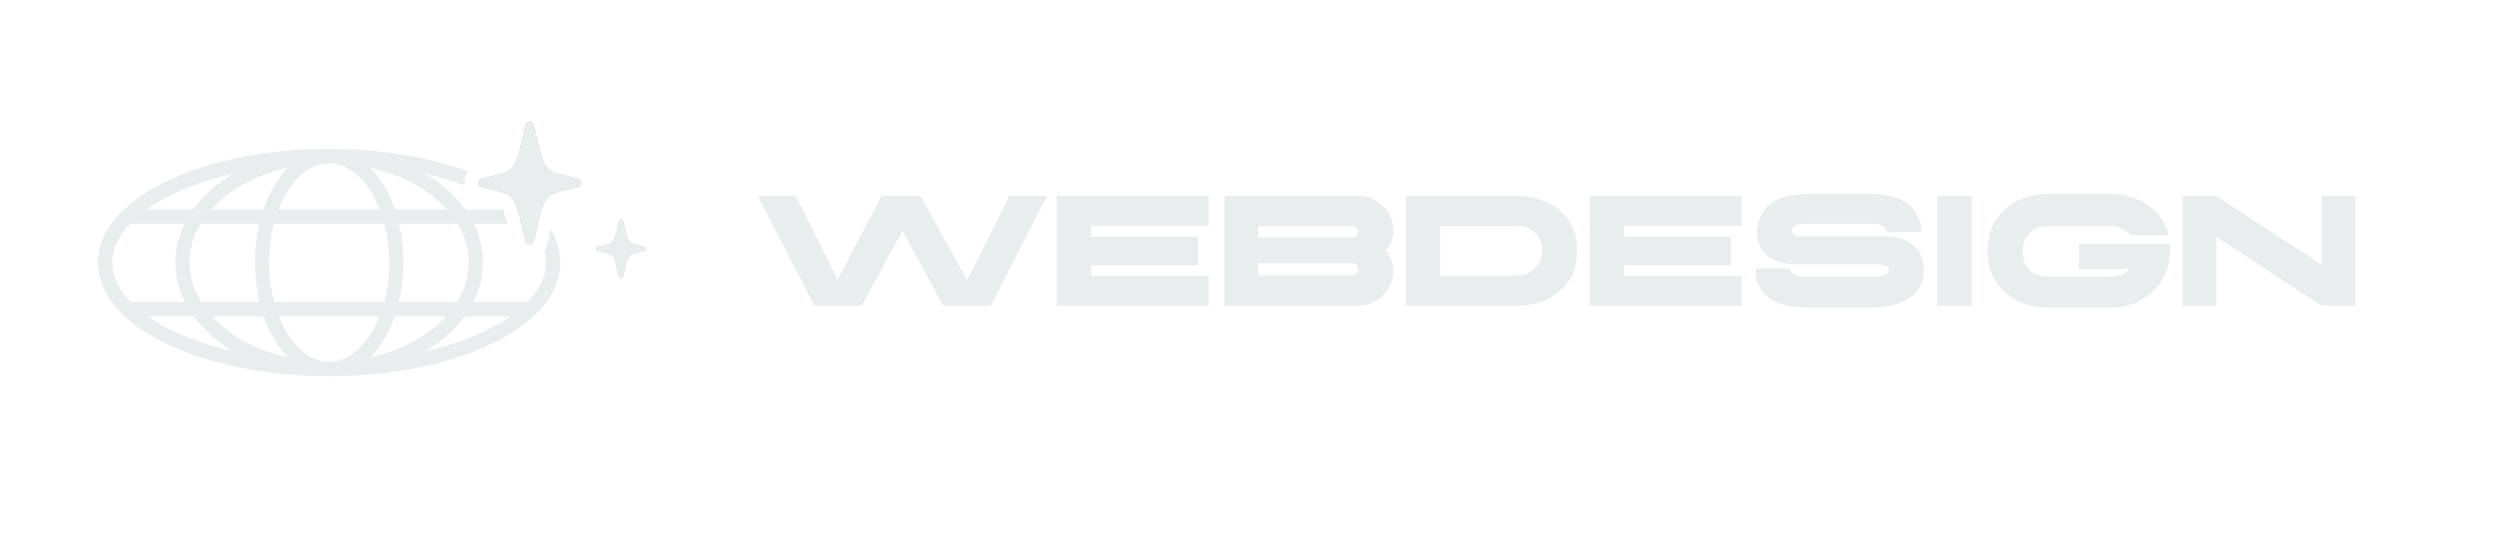
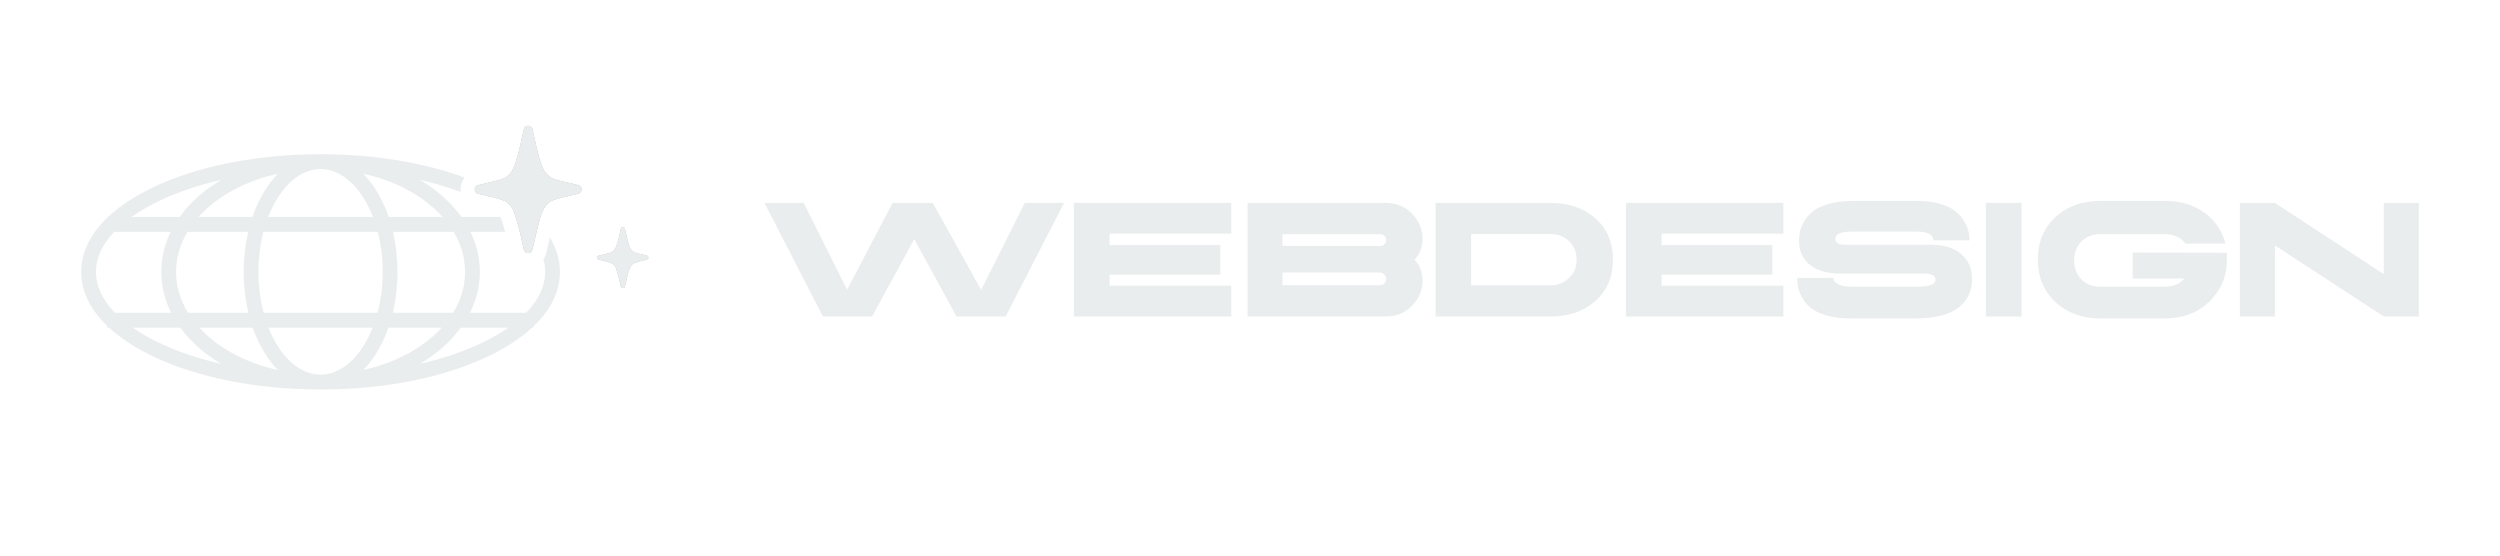
- <svg xmlns="http://www.w3.org/2000/svg" width="638" height="137" viewBox="0 0 638 137" fill="none">
+ <svg xmlns="http://www.w3.org/2000/svg" width="616.11" height="137" viewBox="5 0 616.11 137" fill="none">
  <path d="M84.003 38.001C96.982 38.001 109.353 40.015 119.535 43.759C119.517 43.781 119.497 43.802 119.479 43.824C118.788 44.697 118.5 45.721 118.5 46.683V46.692C118.5 46.898 118.513 47.102 118.54 47.304C115.392 46.133 112.011 45.132 108.447 44.313C109.559 44.968 110.623 45.665 111.633 46.403C114.442 48.459 116.844 50.838 118.725 53.463H128.387C128.399 53.495 128.413 53.527 128.425 53.562V53.562C128.823 54.731 129.177 55.927 129.492 57.138H120.929C122.433 60.207 123.262 63.525 123.262 66.999C123.262 70.556 122.395 73.95 120.822 77.08H134.661C137.777 73.867 139.353 70.436 139.354 66.999C139.354 65.966 139.21 64.934 138.927 63.907C139.241 63.452 139.478 62.932 139.618 62.358L139.624 62.334L139.63 62.309C139.645 62.243 139.659 62.177 139.672 62.121C139.683 62.072 139.693 62.029 139.702 61.989C139.982 60.8 140.245 59.647 140.513 58.503C142.141 61.188 143.003 64.039 143.003 67.001C143.003 71.889 140.661 76.475 136.391 80.512V80.755H136.127C133.275 83.388 129.599 85.785 125.21 87.87H125.209C114.375 93.016 100.132 95.875 85.003 95.996V96H84.484C84.323 96.001 84.162 96.003 84.001 96.003H83.001V95.993C67.874 95.872 53.627 93.016 42.793 87.867C38.405 85.783 34.73 83.387 31.878 80.755H31.387V80.292C27.26 76.308 25 71.799 25 66.999C25 62.198 27.259 57.69 31.387 53.706V53.463H31.641C34.524 50.745 38.283 48.275 42.793 46.133C53.862 40.871 68.498 38.001 83.998 38.001L84 38V38.001L84.001 38L84.002 38.001L84.003 38V38.001ZM71.175 80.755C71.796 82.325 72.518 83.774 73.325 85.077C76.175 89.678 79.98 92.321 84.002 92.321H84.005C88.027 92.32 91.831 89.677 94.681 85.077C95.488 83.774 96.21 82.325 96.831 80.755H71.175ZM70.245 91.393V91.392V91.393ZM54.133 80.755C55.46 82.204 56.992 83.558 58.707 84.791C62.767 87.71 67.82 89.94 73.481 91.19C72.482 90.174 71.544 89.01 70.682 87.709L70.349 87.193C69.121 85.247 68.095 83.08 67.282 80.755H54.133ZM100.723 80.755C99.91 83.079 98.884 85.245 97.657 87.19C96.704 88.702 95.651 90.04 94.52 91.189C100.181 89.939 105.234 87.709 109.293 84.791C111.008 83.558 112.54 82.204 113.867 80.755H100.723ZM66.304 90.036V90.035V90.036ZM118.565 80.755C116.709 83.292 114.363 85.596 111.633 87.594C110.623 88.332 109.559 89.029 108.447 89.684C114.028 88.402 119.164 86.675 123.653 84.542C126.157 83.353 128.364 82.083 130.273 80.755H118.565ZM37.727 80.755C39.638 82.083 41.845 83.353 44.35 84.542C48.836 86.673 53.968 88.4 59.544 89.681C58.435 89.028 57.374 88.333 56.367 87.597C53.636 85.598 51.289 83.293 49.433 80.755H37.727ZM105.437 88.324C105.244 88.425 105.05 88.524 104.854 88.622C105.245 88.427 105.63 88.225 106.01 88.019L105.437 88.324ZM33.127 57.138C30.152 60.287 28.648 63.642 28.648 66.999C28.649 70.435 30.226 73.867 33.341 77.08H47.177C45.605 73.951 44.738 70.557 44.738 67.001C44.738 63.526 45.568 60.207 47.072 57.138H33.127ZM51.211 57.138C49.386 60.186 48.387 63.522 48.387 66.999C48.387 70.56 49.436 73.972 51.346 77.08H66.206C65.443 73.89 65.047 70.487 65.047 67.001C65.047 63.593 65.427 60.265 66.156 57.138H51.211ZM69.914 57.138C69.131 60.164 68.693 63.495 68.693 66.999C68.693 70.588 69.151 73.995 69.971 77.08H98.035C98.855 73.995 99.312 70.588 99.312 66.999C99.312 63.495 98.875 60.164 98.092 57.138H69.914ZM101.851 57.138C102.58 60.264 102.959 63.592 102.959 66.999C102.959 70.486 102.562 73.89 101.799 77.08H116.654C118.564 73.972 119.613 70.56 119.613 66.999C119.613 63.522 118.614 60.186 116.789 57.138H101.851ZM45.751 67.736C45.755 67.846 45.763 67.954 45.769 68.064C45.763 67.95 45.755 67.837 45.751 67.723V67.736ZM100.312 66.999L100.308 66.32C100.307 66.307 100.307 66.293 100.307 66.279C100.311 66.518 100.312 66.758 100.312 66.999ZM140.354 66.999L140.35 66.675C140.349 66.668 140.349 66.66 140.349 66.653C140.352 66.769 140.354 66.884 140.354 66.999ZM67.745 64.881C67.722 65.344 67.706 65.81 67.698 66.279L67.699 66.275C67.707 65.807 67.722 65.343 67.745 64.881ZM31.525 57.435C31.28 57.726 31.045 58.018 30.822 58.313C31.045 58.018 31.28 57.726 31.525 57.435ZM68.972 56.783C68.902 57.049 68.837 57.317 68.772 57.587C68.838 57.31 68.906 57.035 68.978 56.763L68.972 56.783ZM117.731 56.763L117.374 56.176C117.366 56.163 117.358 56.15 117.35 56.138C117.481 56.345 117.608 56.553 117.731 56.763ZM59.553 44.315C53.973 45.596 48.838 47.323 44.35 49.455C41.707 50.711 39.395 52.054 37.414 53.463H49.276C51.157 50.839 53.559 48.46 56.367 46.404C57.377 45.665 58.441 44.969 59.553 44.315ZM73.484 42.805C67.822 44.055 62.767 46.287 58.707 49.206C56.904 50.502 55.303 51.929 53.931 53.463H67.208C68.032 51.056 69.082 48.816 70.348 46.81C71.301 45.296 72.353 43.956 73.484 42.805ZM84.002 41.675C79.981 41.675 76.177 44.32 73.326 48.921C72.481 50.285 71.73 51.808 71.09 53.463H96.916C96.276 51.808 95.525 50.285 94.68 48.921C91.829 44.321 88.026 41.676 84.005 41.675H84.002ZM94.522 42.807C95.652 43.957 96.704 45.295 97.657 46.807L97.976 47.323C99.101 49.196 100.045 51.26 100.8 53.463H114.069C112.697 51.929 111.096 50.502 109.293 49.206C105.234 46.288 100.182 44.058 94.522 42.807ZM97.986 49.393L97.769 48.983C97.758 48.962 97.747 48.942 97.735 48.921C97.82 49.077 97.904 49.234 97.986 49.393ZM95.486 45.438C95.716 45.736 95.941 46.043 96.162 46.36L95.828 45.892C95.715 45.738 95.601 45.587 95.486 45.438ZM91.393 41.445C91.384 41.439 91.376 41.433 91.367 41.427L91.365 41.426C91.374 41.432 91.383 41.439 91.393 41.445Z" fill="#EAEDEE" />
  <path d="M122 46.683C122 46.143 122.312 45.751 122.839 45.623C124.567 45.2 126.296 44.798 128.02 44.355C129.17 44.059 130.188 43.525 130.904 42.526C131.467 41.742 131.804 40.861 132.096 39.954C132.883 37.469 133.436 34.922 133.978 32.375C134.019 32.192 134.06 32.008 134.1 31.83C134.223 31.321 134.643 30.995 135.18 31C135.696 31.005 136.11 31.336 136.223 31.835C136.535 33.241 136.832 34.647 137.164 36.048C137.553 37.683 137.977 39.302 138.55 40.886C139.235 42.786 140.534 43.963 142.508 44.421C144.079 44.788 145.649 45.175 147.219 45.552C147.587 45.638 147.945 45.735 148.165 46.092C148.554 46.733 148.242 47.548 147.51 47.727C146.191 48.053 144.866 48.348 143.552 48.679C142.836 48.857 142.115 49.051 141.419 49.306C140.181 49.754 139.373 50.666 138.826 51.832C138.325 52.907 137.992 54.048 137.706 55.194C137.215 57.185 136.765 59.187 136.295 61.188C136.269 61.301 136.243 61.418 136.218 61.53C136.09 62.054 135.676 62.375 135.128 62.37C134.607 62.36 134.208 62.024 134.09 61.499C133.717 59.844 133.374 58.183 132.955 56.543C132.602 55.158 132.198 53.783 131.738 52.433C131.313 51.2 130.618 50.115 129.375 49.54C128.715 49.234 128.009 49.01 127.304 48.827C125.81 48.44 124.301 48.104 122.803 47.737C122.302 47.615 122 47.202 122 46.693V46.683Z" fill="#EAEDEE" />
  <path d="M122 46.683C122 46.143 122.312 45.751 122.839 45.623C124.567 45.2 126.296 44.798 128.02 44.355C129.17 44.059 130.188 43.525 130.904 42.526C131.467 41.742 131.804 40.861 132.096 39.954C132.883 37.469 133.436 34.922 133.978 32.375C134.019 32.192 134.06 32.008 134.1 31.83C134.223 31.321 134.643 30.995 135.18 31C135.696 31.005 136.11 31.336 136.223 31.835C136.535 33.241 136.832 34.647 137.164 36.048C137.553 37.683 137.977 39.302 138.55 40.886C139.235 42.786 140.534 43.963 142.508 44.421C144.079 44.788 145.649 45.175 147.219 45.552C147.587 45.638 147.945 45.735 148.165 46.092C148.554 46.733 148.242 47.548 147.51 47.727C146.191 48.053 144.866 48.348 143.552 48.679C142.836 48.857 142.115 49.051 141.419 49.306C140.181 49.754 139.373 50.666 138.826 51.832C138.325 52.907 137.992 54.048 137.706 55.194C137.215 57.185 136.765 59.187 136.295 61.188C136.269 61.301 136.243 61.418 136.218 61.53C136.09 62.054 135.676 62.375 135.128 62.37C134.607 62.36 134.208 62.024 134.09 61.499C133.717 59.844 133.374 58.183 132.955 56.543C132.602 55.158 132.198 53.783 131.738 52.433C131.313 51.2 130.618 50.115 129.375 49.54C128.715 49.234 128.009 49.01 127.304 48.827C125.81 48.44 124.301 48.104 122.803 47.737C122.302 47.615 122 47.202 122 46.693V46.683Z" fill="black" fill-opacity="0.2" />
  <path d="M122 46.683C122 46.143 122.312 45.751 122.839 45.623C124.567 45.2 126.296 44.798 128.02 44.355C129.17 44.059 130.188 43.525 130.904 42.526C131.467 41.742 131.804 40.861 132.096 39.954C132.883 37.469 133.436 34.922 133.978 32.375C134.019 32.192 134.06 32.008 134.1 31.83C134.223 31.321 134.643 30.995 135.18 31C135.696 31.005 136.11 31.336 136.223 31.835C136.535 33.241 136.832 34.647 137.164 36.048C137.553 37.683 137.977 39.302 138.55 40.886C139.235 42.786 140.534 43.963 142.508 44.421C144.079 44.788 145.649 45.175 147.219 45.552C147.587 45.638 147.945 45.735 148.165 46.092C148.554 46.733 148.242 47.548 147.51 47.727C146.191 48.053 144.866 48.348 143.552 48.679C142.836 48.857 142.115 49.051 141.419 49.306C140.181 49.754 139.373 50.666 138.826 51.832C138.325 52.907 137.992 54.048 137.706 55.194C137.215 57.185 136.765 59.187 136.295 61.188C136.269 61.301 136.243 61.418 136.218 61.53C136.09 62.054 135.676 62.375 135.128 62.37C134.607 62.36 134.208 62.024 134.09 61.499C133.717 59.844 133.374 58.183 132.955 56.543C132.602 55.158 132.198 53.783 131.738 52.433C131.313 51.2 130.618 50.115 129.375 49.54C128.715 49.234 128.009 49.01 127.304 48.827C125.81 48.44 124.301 48.104 122.803 47.737C122.302 47.615 122 47.202 122 46.693V46.683Z" fill="#EAEDEE" />
  <path d="M152.203 63.499C152.203 63.241 152.352 63.053 152.604 62.992C153.431 62.79 154.257 62.598 155.081 62.386C155.632 62.245 156.118 61.989 156.461 61.511C156.73 61.136 156.891 60.715 157.03 60.282C157.407 59.093 157.671 57.875 157.93 56.658C157.95 56.57 157.97 56.482 157.989 56.397C158.048 56.154 158.248 55.998 158.505 56C158.752 56.002 158.95 56.161 159.004 56.399C159.153 57.072 159.295 57.744 159.454 58.414C159.64 59.195 159.843 59.97 160.117 60.727C160.444 61.636 161.065 62.198 162.009 62.417C162.76 62.593 163.511 62.778 164.262 62.958C164.438 62.999 164.609 63.046 164.714 63.216C164.9 63.523 164.751 63.913 164.401 63.998C163.77 64.154 163.137 64.295 162.508 64.454C162.166 64.539 161.821 64.631 161.489 64.753C160.897 64.967 160.51 65.403 160.249 65.961C160.009 66.475 159.85 67.02 159.713 67.568C159.478 68.521 159.263 69.478 159.038 70.435C159.026 70.489 159.014 70.544 159.002 70.598C158.94 70.849 158.742 71.002 158.481 71C158.231 70.995 158.04 70.834 157.984 70.584C157.806 69.792 157.642 68.998 157.441 68.214C157.273 67.551 157.079 66.894 156.859 66.248C156.656 65.659 156.324 65.14 155.729 64.865C155.414 64.719 155.077 64.612 154.739 64.524C154.025 64.339 153.304 64.178 152.587 64.003C152.347 63.944 152.203 63.747 152.203 63.504V63.499Z" fill="#EAEDEE" />
  <path d="M152.203 63.499C152.203 63.241 152.352 63.053 152.604 62.992C153.431 62.79 154.257 62.598 155.081 62.386C155.632 62.245 156.118 61.989 156.461 61.511C156.73 61.136 156.891 60.715 157.03 60.282C157.407 59.093 157.671 57.875 157.93 56.658C157.95 56.57 157.97 56.482 157.989 56.397C158.048 56.154 158.248 55.998 158.505 56C158.752 56.002 158.95 56.161 159.004 56.399C159.153 57.072 159.295 57.744 159.454 58.414C159.64 59.195 159.843 59.97 160.117 60.727C160.444 61.636 161.065 62.198 162.009 62.417C162.76 62.593 163.511 62.778 164.262 62.958C164.438 62.999 164.609 63.046 164.714 63.216C164.9 63.523 164.751 63.913 164.401 63.998C163.77 64.154 163.137 64.295 162.508 64.454C162.166 64.539 161.821 64.631 161.489 64.753C160.897 64.967 160.51 65.403 160.249 65.961C160.009 66.475 159.85 67.02 159.713 67.568C159.478 68.521 159.263 69.478 159.038 70.435C159.026 70.489 159.014 70.544 159.002 70.598C158.94 70.849 158.742 71.002 158.481 71C158.231 70.995 158.04 70.834 157.984 70.584C157.806 69.792 157.642 68.998 157.441 68.214C157.273 67.551 157.079 66.894 156.859 66.248C156.656 65.659 156.324 65.14 155.729 64.865C155.414 64.719 155.077 64.612 154.739 64.524C154.025 64.339 153.304 64.178 152.587 64.003C152.347 63.944 152.203 63.747 152.203 63.504V63.499Z" fill="black" fill-opacity="0.2" />
  <path d="M152.203 63.499C152.203 63.241 152.352 63.053 152.604 62.992C153.431 62.79 154.257 62.598 155.081 62.386C155.632 62.245 156.118 61.989 156.461 61.511C156.73 61.136 156.891 60.715 157.03 60.282C157.407 59.093 157.671 57.875 157.93 56.658C157.95 56.57 157.97 56.482 157.989 56.397C158.048 56.154 158.248 55.998 158.505 56C158.752 56.002 158.95 56.161 159.004 56.399C159.153 57.072 159.295 57.744 159.454 58.414C159.64 59.195 159.843 59.97 160.117 60.727C160.444 61.636 161.065 62.198 162.009 62.417C162.76 62.593 163.511 62.778 164.262 62.958C164.438 62.999 164.609 63.046 164.714 63.216C164.9 63.523 164.751 63.913 164.401 63.998C163.77 64.154 163.137 64.295 162.508 64.454C162.166 64.539 161.821 64.631 161.489 64.753C160.897 64.967 160.51 65.403 160.249 65.961C160.009 66.475 159.85 67.02 159.713 67.568C159.478 68.521 159.263 69.478 159.038 70.435C159.026 70.489 159.014 70.544 159.002 70.598C158.94 70.849 158.742 71.002 158.481 71C158.231 70.995 158.04 70.834 157.984 70.584C157.806 69.792 157.642 68.998 157.441 68.214C157.273 67.551 157.079 66.894 156.859 66.248C156.656 65.659 156.324 65.14 155.729 64.865C155.414 64.719 155.077 64.612 154.739 64.524C154.025 64.339 153.304 64.178 152.587 64.003C152.347 63.944 152.203 63.747 152.203 63.504V63.499Z" fill="#EAEDEE" />
  <path d="M257.558 50H267.238L252.838 78H240.718L230.318 58.92L219.918 78H207.798L193.398 50H203.078L213.758 71.4L224.958 50H234.878L246.798 71.44L257.558 50Z" fill="#EAEDEE" />
  <path d="M308.447 57.6H278.447V60.4H305.727V67.68H278.447V70.4H308.447V78H269.647V50H308.447V57.6Z" fill="#EAEDEE" />
  <path d="M355.579 58.96C355.579 60.907 354.926 62.573 353.619 63.96C354.926 65.427 355.579 67.133 355.579 69.08C355.579 71.56 354.699 73.667 352.939 75.4C351.206 77.133 349.099 78 346.619 78H312.459V50H346.619C349.099 50 351.206 50.88 352.939 52.64C354.699 54.373 355.579 56.48 355.579 58.96ZM321.059 57.72V60.6H345.219C345.593 60.6 345.913 60.467 346.179 60.2C346.473 59.907 346.619 59.56 346.619 59.16C346.619 58.76 346.473 58.427 346.179 58.16C345.913 57.867 345.593 57.72 345.219 57.72H321.059ZM345.099 70.28C345.526 70.28 345.886 70.133 346.179 69.84C346.473 69.52 346.619 69.147 346.619 68.72C346.619 68.347 346.459 68 346.139 67.68C345.846 67.333 345.486 67.16 345.059 67.16H321.059V70.28H345.099Z" fill="#EAEDEE" />
  <path d="M387.107 50C391.587 50 395.268 51.267 398.148 53.8C401.054 56.333 402.508 59.733 402.508 64C402.508 68.24 401.054 71.64 398.148 74.2C395.268 76.733 391.587 78 387.107 78H358.788V50H387.107ZM387.107 70.32C388.974 70.293 390.508 69.68 391.708 68.48C392.934 67.28 393.548 65.787 393.548 64C393.548 62.187 392.934 60.68 391.708 59.48C390.508 58.28 388.974 57.68 387.107 57.68H367.548V70.32H387.107Z" fill="#EAEDEE" />
  <path d="M444.502 57.6H414.502V60.4H441.782V67.68H414.502V70.4H444.502V78H405.702V50H444.502V57.6Z" fill="#EAEDEE" />
  <path d="M480.914 60.32C484.141 60.32 486.621 61.093 488.354 62.64C490.114 64.16 490.994 66.2 490.994 68.76C490.994 71.747 489.887 74.093 487.674 75.8C485.461 77.507 482.074 78.4 477.514 78.48H460.954C458.821 78.48 456.941 78.253 455.314 77.8C453.687 77.32 452.421 76.747 451.514 76.08C450.607 75.387 449.861 74.573 449.274 73.64C448.714 72.68 448.341 71.8 448.154 71C447.994 70.173 447.914 69.333 447.914 68.48H456.754C456.994 69.92 458.581 70.64 461.514 70.64H477.514C480.501 70.64 481.994 70.067 481.994 68.92C481.994 67.933 481.087 67.44 479.274 67.44H458.834C455.421 67.44 452.821 66.72 451.034 65.28C449.247 63.813 448.354 61.813 448.354 59.28C448.354 58 448.581 56.813 449.034 55.72C449.487 54.6 450.194 53.573 451.154 52.64C452.114 51.68 453.461 50.933 455.194 50.4C456.954 49.84 459.021 49.547 461.394 49.52H477.674C479.807 49.52 481.687 49.773 483.314 50.28C484.941 50.787 486.181 51.413 487.034 52.16C487.914 52.88 488.621 53.72 489.154 54.68C489.687 55.64 490.021 56.48 490.154 57.2C490.314 57.893 490.394 58.573 490.394 59.24H481.554C481.367 57.8 479.994 57.08 477.434 57.08H461.394C458.674 57.08 457.314 57.667 457.314 58.84C457.314 59.827 458.141 60.32 459.794 60.32H480.914Z" fill="#EAEDEE" />
  <path d="M494.413 78V50H503.212V78H494.413Z" fill="#EAEDEE" />
  <path d="M522.566 78.48C518.14 78.48 514.473 77.147 511.566 74.48C508.66 71.787 507.206 68.293 507.206 64C507.206 59.707 508.633 56.227 511.486 53.56C514.366 50.867 518.06 49.52 522.566 49.52H538.566C542.326 49.493 545.54 50.44 548.206 52.36C550.873 54.253 552.62 56.813 553.446 60.04H543.606C542.38 58.493 540.7 57.72 538.566 57.72H522.566C520.646 57.72 519.1 58.333 517.926 59.56C516.753 60.76 516.166 62.307 516.166 64.2C516.166 66.067 516.753 67.613 517.926 68.84C519.1 70.04 520.646 70.64 522.566 70.64H538.566C539.686 70.64 540.673 70.44 541.526 70.04C542.38 69.64 542.966 69.173 543.286 68.64H530.566V62.24L553.806 62.28V64C553.806 68.08 552.366 71.52 549.486 74.32C546.633 77.093 542.993 78.48 538.566 78.48H522.566Z" fill="#EAEDEE" />
  <path d="M592.471 50H601.111V78H592.471L565.631 60.48V78H556.991V50H565.631L592.471 67.56V50Z" fill="#EAEDEE" />
</svg>
